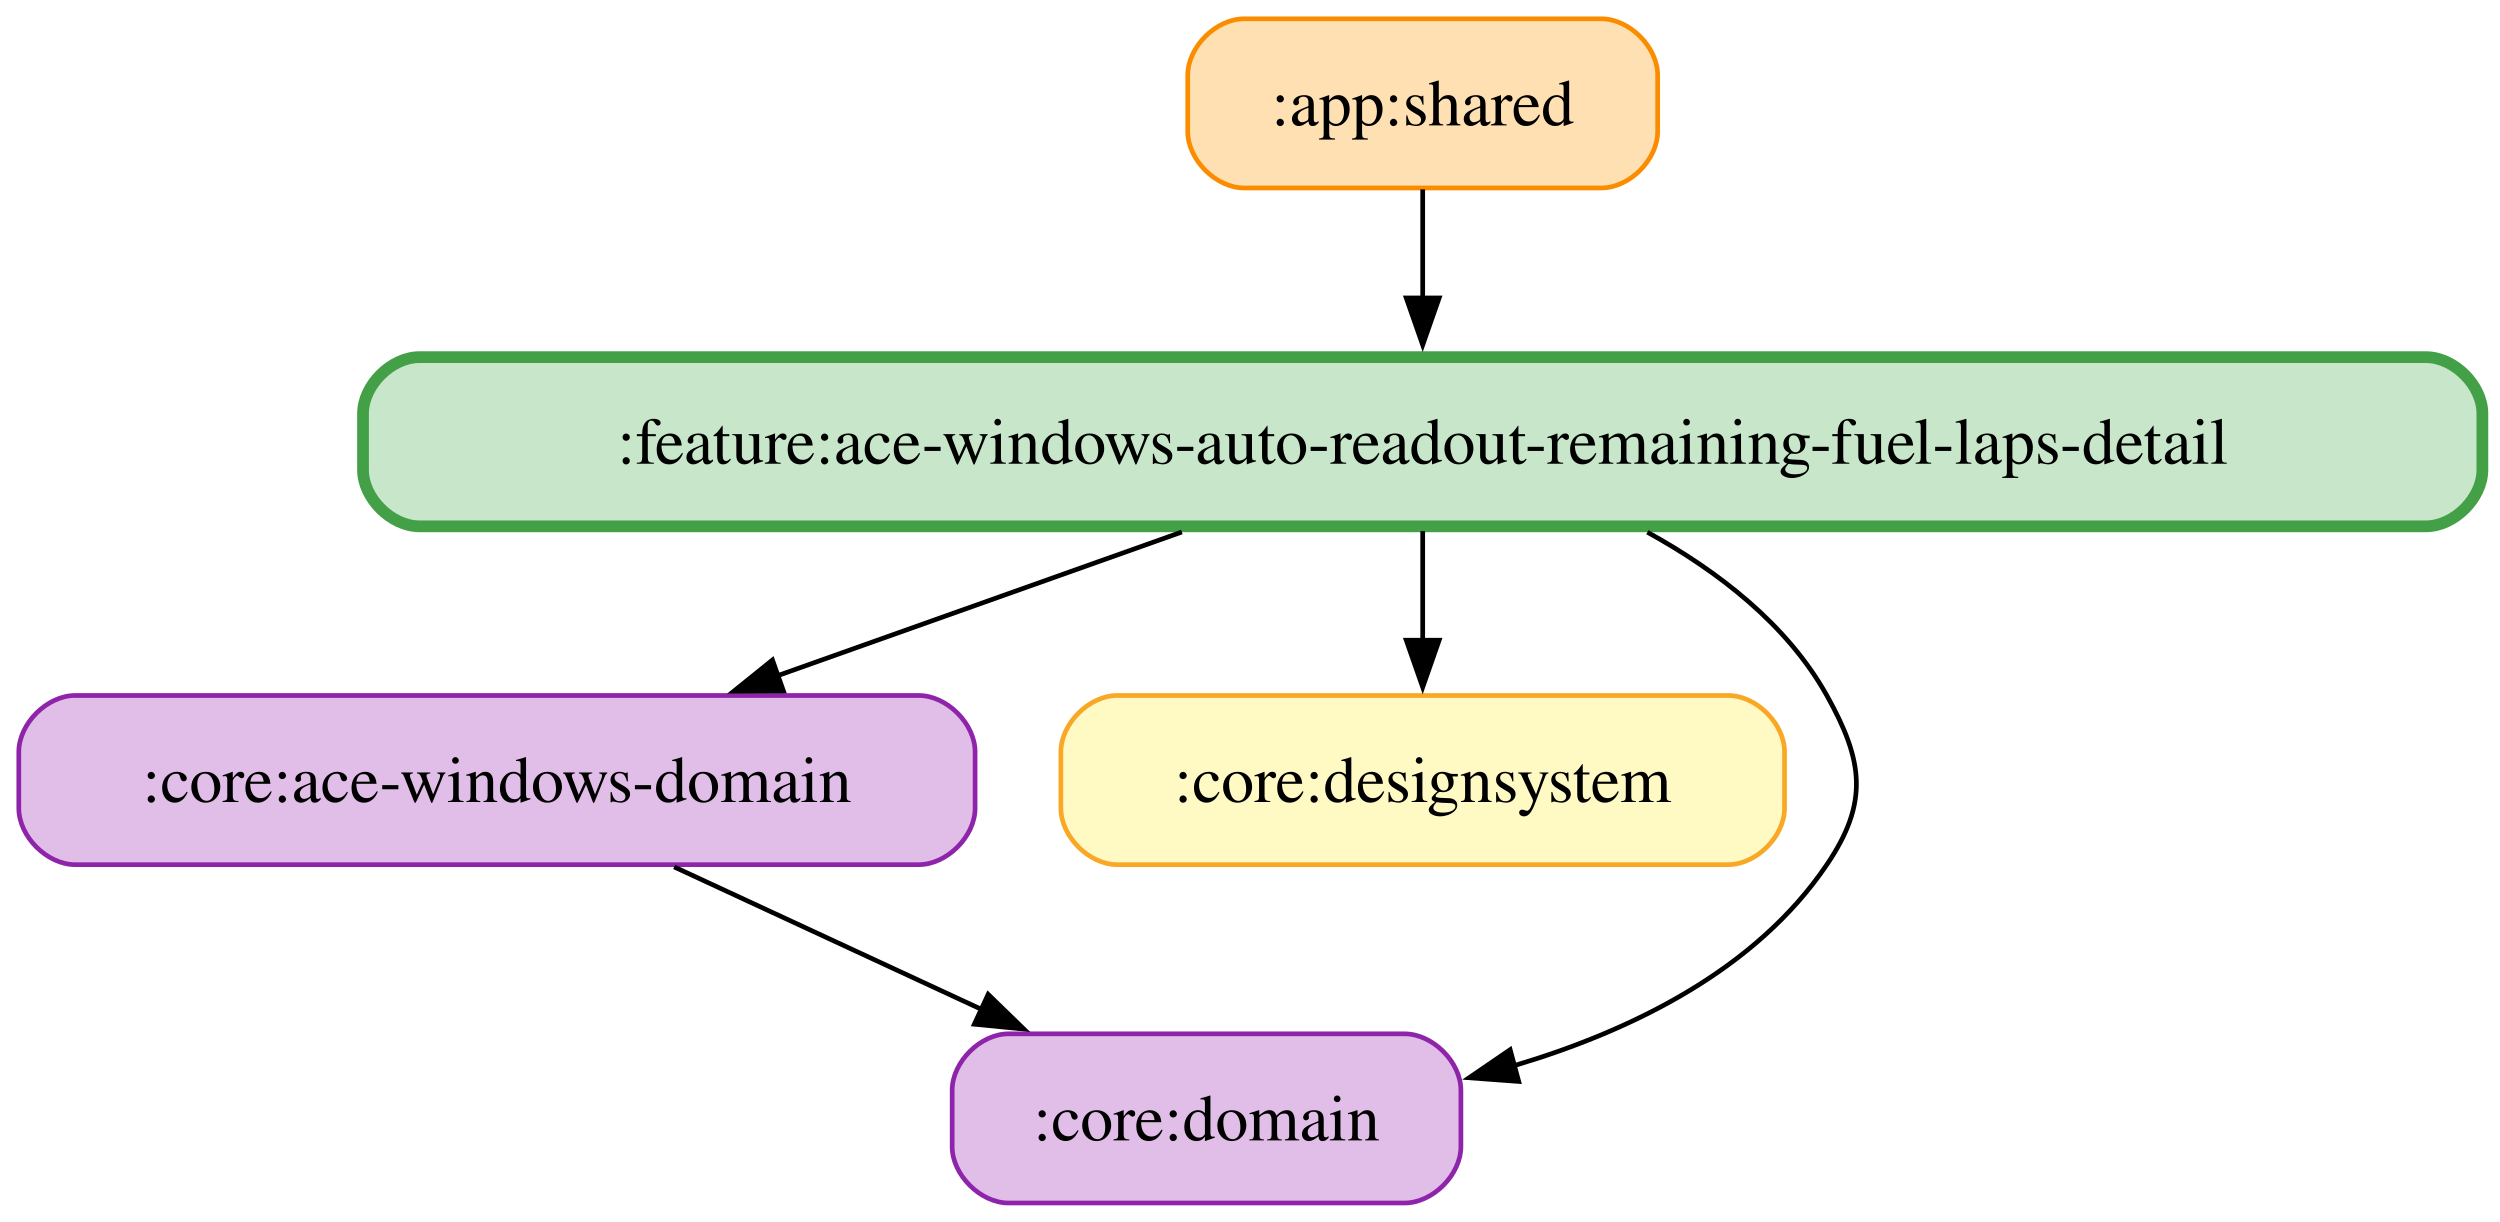
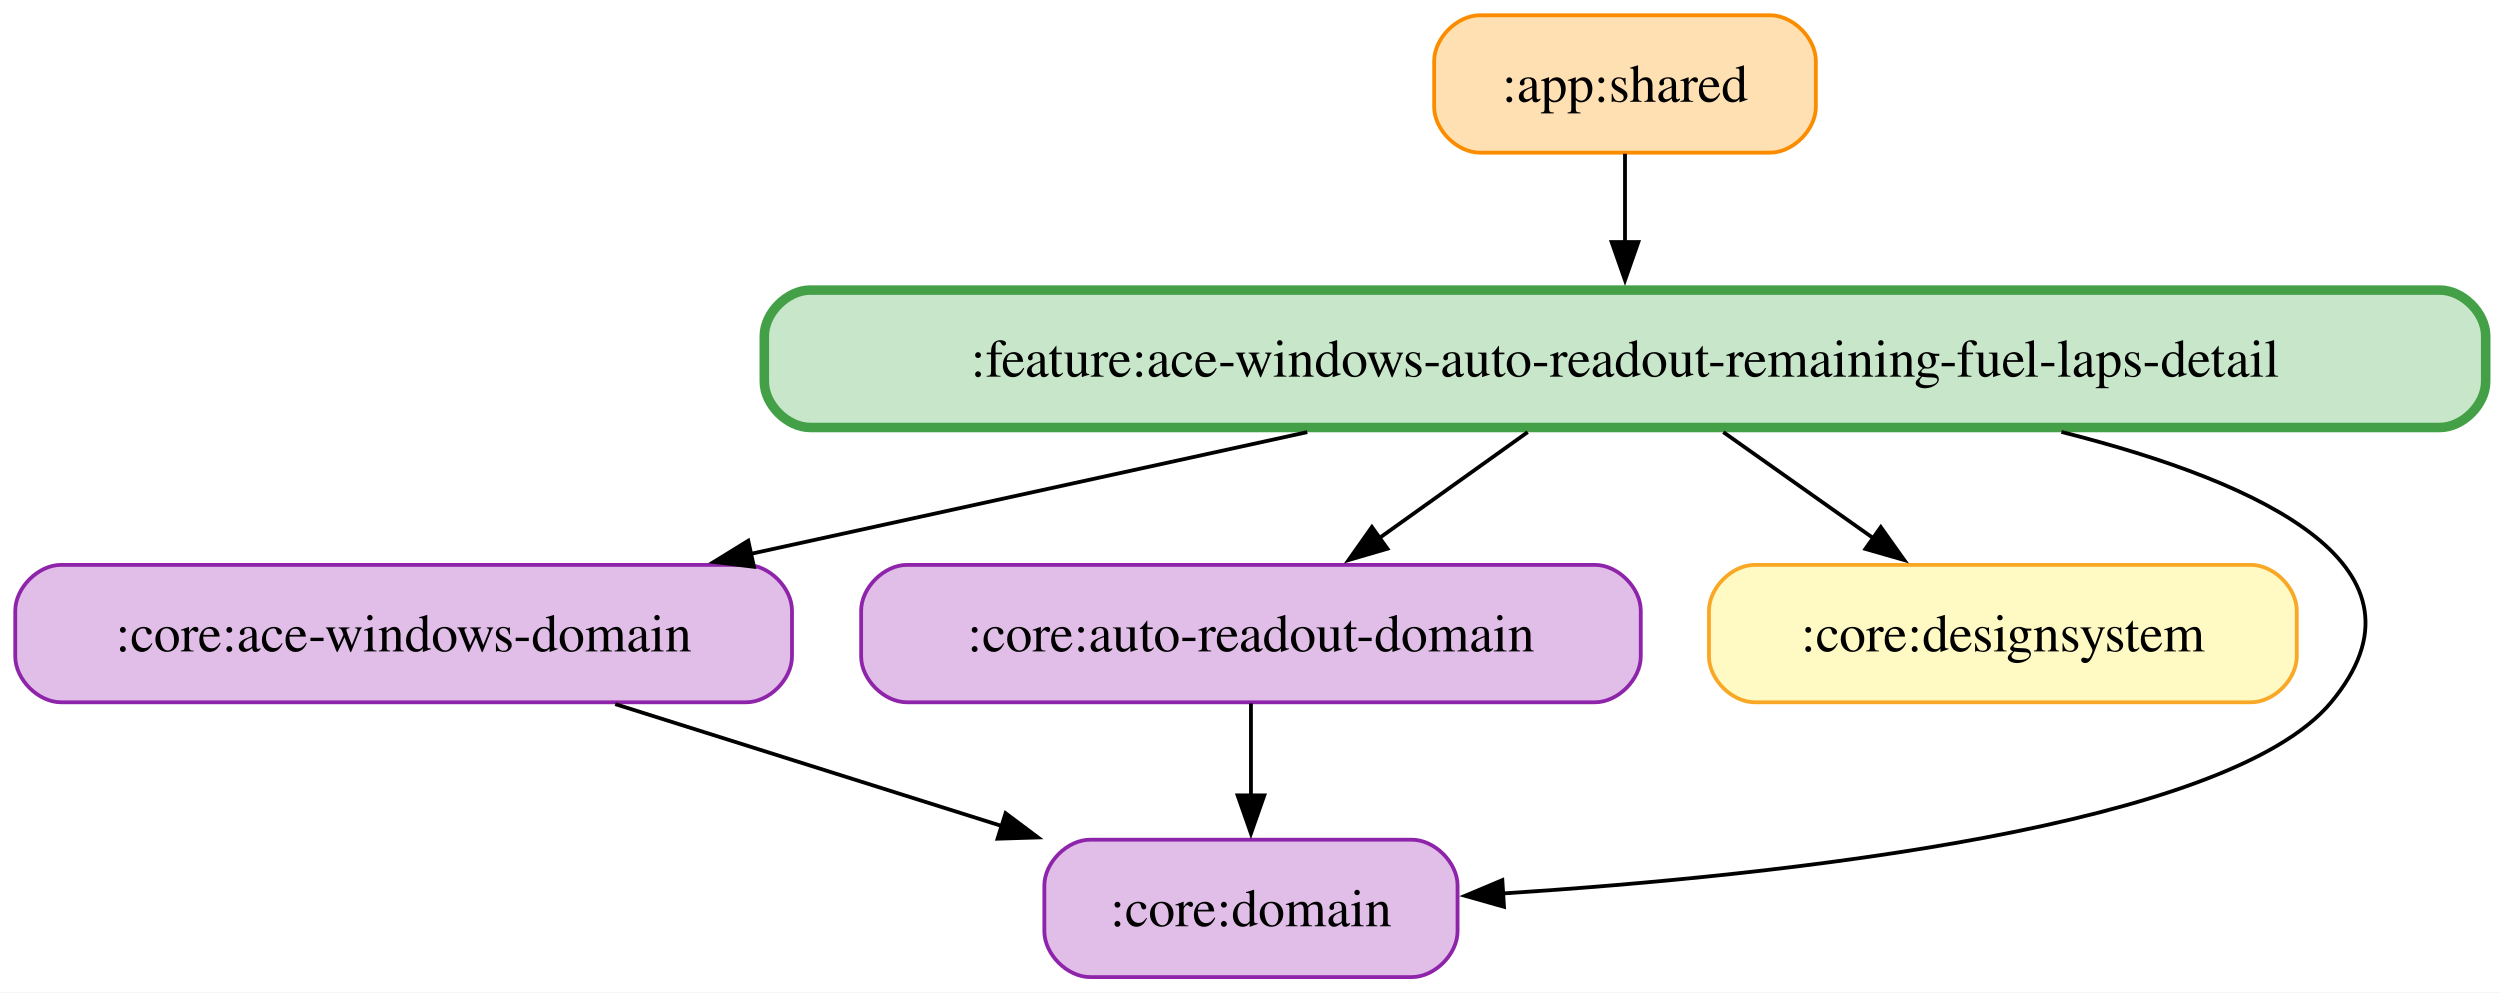
- <svg xmlns="http://www.w3.org/2000/svg" width="532pt" height="260pt" viewBox="0.00 0.00 532.00 260.00">
+ <svg xmlns="http://www.w3.org/2000/svg" width="655pt" height="260pt" viewBox="0.00 0.00 655.00 260.00">
  <g id="graph0" class="graph" transform="scale(1 1) rotate(0) translate(4 256)">
-     <polygon fill="white" stroke="none" points="-4,4 -4,-256 528.25,-256 528.25,4 -4,4" />
+     <polygon fill="white" stroke="none" points="-4,4 -4,-256 651.25,-256 651.25,4 -4,4" />
    <g id="node1" class="node">
-       <path fill="#ffe0b2" stroke="#fb8c00" d="M336.75,-252C336.75,-252 260.75,-252 260.75,-252 254.75,-252 248.75,-246 248.75,-240 248.75,-240 248.75,-228 248.75,-228 248.75,-222 254.75,-216 260.75,-216 260.75,-216 336.75,-216 336.75,-216 342.75,-216 348.75,-222 348.75,-228 348.75,-228 348.75,-240 348.75,-240 348.75,-246 342.75,-252 336.75,-252" />
-       <text xml:space="preserve" text-anchor="middle" x="298.75" y="-229.32" font-family="Times,serif" font-size="14.00">:app:shared</text>
+       <path fill="#ffe0b2" stroke="#fb8c00" d="M459.75,-252C459.75,-252 383.75,-252 383.75,-252 377.75,-252 371.75,-246 371.75,-240 371.75,-240 371.75,-228 371.75,-228 371.75,-222 377.75,-216 383.75,-216 383.75,-216 459.75,-216 459.75,-216 465.75,-216 471.75,-222 471.75,-228 471.75,-228 471.75,-240 471.75,-240 471.75,-246 465.75,-252 459.75,-252" />
+       <text xml:space="preserve" text-anchor="middle" x="421.75" y="-229.32" font-family="Times,serif" font-size="14.00">:app:shared</text>
    </g>
-     <g id="node5" class="node">
-       <path fill="#c8e6c9" stroke="#43a047" stroke-width="2.5" d="M512.25,-180C512.25,-180 85.25,-180 85.25,-180 79.25,-180 73.25,-174 73.25,-168 73.25,-168 73.25,-156 73.25,-156 73.25,-150 79.25,-144 85.25,-144 85.25,-144 512.25,-144 512.25,-144 518.25,-144 524.25,-150 524.25,-156 524.25,-156 524.25,-168 524.25,-168 524.25,-174 518.25,-180 512.25,-180" />
-       <text xml:space="preserve" text-anchor="middle" x="298.75" y="-157.32" font-family="Times,serif" font-size="14.00">:feature:ace-windows-auto-readout-remaining-fuel-laps-detail</text>
+     <g id="node6" class="node">
+       <path fill="#c8e6c9" stroke="#43a047" stroke-width="2.5" d="M635.25,-180C635.25,-180 208.25,-180 208.25,-180 202.25,-180 196.25,-174 196.25,-168 196.25,-168 196.25,-156 196.25,-156 196.25,-150 202.25,-144 208.25,-144 208.25,-144 635.25,-144 635.25,-144 641.25,-144 647.25,-150 647.25,-156 647.25,-156 647.25,-168 647.25,-168 647.25,-174 641.25,-180 635.25,-180" />
+       <text xml:space="preserve" text-anchor="middle" x="421.75" y="-157.32" font-family="Times,serif" font-size="14.00">:feature:ace-windows-auto-readout-remaining-fuel-laps-detail</text>
    </g>
    <g id="edge1" class="edge">
-       <path fill="none" stroke="black" d="M298.75,-215.7C298.75,-208.71 298.75,-200.44 298.75,-192.55" />
-       <polygon fill="black" stroke="black" points="302.25,-192.59 298.75,-182.59 295.25,-192.59 302.25,-192.59" />
+       <path fill="none" stroke="black" d="M421.75,-215.7C421.75,-208.71 421.75,-200.44 421.75,-192.55" />
+       <polygon fill="black" stroke="black" points="425.25,-192.59 421.75,-182.59 418.25,-192.59 425.25,-192.59" />
    </g>
    <g id="node2" class="node">
      <path fill="#e1bee7" stroke="#8e24aa" d="M191.5,-108C191.5,-108 12,-108 12,-108 6,-108 0,-102 0,-96 0,-96 0,-84 0,-84 0,-78 6,-72 12,-72 12,-72 191.5,-72 191.5,-72 197.5,-72 203.5,-78 203.5,-84 203.5,-84 203.5,-96 203.5,-96 203.5,-102 197.5,-108 191.5,-108" />
      <text xml:space="preserve" text-anchor="middle" x="101.75" y="-85.33" font-family="Times,serif" font-size="14.00">:core:ace-windows-domain</text>
    </g>
-     <g id="node4" class="node">
-       <path fill="#e1bee7" stroke="#8e24aa" d="M294.88,-36C294.88,-36 210.62,-36 210.62,-36 204.62,-36 198.62,-30 198.62,-24 198.62,-24 198.62,-12 198.62,-12 198.62,-6 204.62,0 210.62,0 210.62,0 294.88,0 294.88,0 300.88,0 306.88,-6 306.88,-12 306.88,-12 306.88,-24 306.88,-24 306.88,-30 300.88,-36 294.88,-36" />
-       <text xml:space="preserve" text-anchor="middle" x="252.75" y="-13.32" font-family="Times,serif" font-size="14.00">:core:domain</text>
+     <g id="node5" class="node">
+       <path fill="#e1bee7" stroke="#8e24aa" d="M365.88,-36C365.88,-36 281.62,-36 281.62,-36 275.62,-36 269.62,-30 269.62,-24 269.62,-24 269.62,-12 269.62,-12 269.62,-6 275.62,0 281.62,0 281.62,0 365.88,0 365.88,0 371.88,0 377.88,-6 377.88,-12 377.88,-12 377.88,-24 377.88,-24 377.88,-30 371.88,-36 365.88,-36" />
+       <text xml:space="preserve" text-anchor="middle" x="323.75" y="-13.32" font-family="Times,serif" font-size="14.00">:core:domain</text>
    </g>
    <g id="edge2" class="edge">
-       <path fill="none" stroke="black" d="M139.46,-71.52C159.27,-62.34 183.74,-50.99 204.87,-41.2" />
-       <polygon fill="black" stroke="black" points="206.28,-44.4 213.88,-37.02 203.34,-38.05 206.28,-44.4" />
+       <path fill="none" stroke="black" d="M157.2,-71.52C188,-61.8 226.5,-49.66 258.73,-39.5" />
+       <polygon fill="black" stroke="black" points="259.46,-42.94 267.95,-36.59 257.36,-36.26 259.46,-42.94" />
    </g>
    <g id="node3" class="node">
-       <path fill="#fff9c4" stroke="#f9a825" d="M363.75,-108C363.75,-108 233.75,-108 233.75,-108 227.75,-108 221.75,-102 221.75,-96 221.75,-96 221.75,-84 221.75,-84 221.75,-78 227.75,-72 233.75,-72 233.75,-72 363.75,-72 363.75,-72 369.75,-72 375.75,-78 375.75,-84 375.75,-84 375.75,-96 375.75,-96 375.75,-102 369.75,-108 363.75,-108" />
-       <text xml:space="preserve" text-anchor="middle" x="298.75" y="-85.33" font-family="Times,serif" font-size="14.00">:core:designsystem</text>
+       <path fill="#e1bee7" stroke="#8e24aa" d="M413.88,-108C413.88,-108 233.62,-108 233.62,-108 227.62,-108 221.62,-102 221.62,-96 221.62,-96 221.62,-84 221.62,-84 221.62,-78 227.62,-72 233.62,-72 233.62,-72 413.88,-72 413.88,-72 419.88,-72 425.88,-78 425.88,-84 425.88,-84 425.88,-96 425.88,-96 425.88,-102 419.88,-108 413.88,-108" />
+       <text xml:space="preserve" text-anchor="middle" x="323.75" y="-85.33" font-family="Times,serif" font-size="14.00">:core:auto-readout-domain</text>
+     </g>
+     <g id="edge3" class="edge">
+       <path fill="none" stroke="black" d="M323.75,-71.7C323.75,-64.41 323.75,-55.73 323.75,-47.54" />
+       <polygon fill="black" stroke="black" points="327.25,-47.62 323.75,-37.62 320.25,-47.62 327.25,-47.62" />
+     </g>
+     <g id="node4" class="node">
+       <path fill="#fff9c4" stroke="#f9a825" d="M585.75,-108C585.75,-108 455.75,-108 455.75,-108 449.75,-108 443.75,-102 443.75,-96 443.75,-96 443.75,-84 443.75,-84 443.75,-78 449.75,-72 455.75,-72 455.75,-72 585.75,-72 585.75,-72 591.75,-72 597.75,-78 597.75,-84 597.75,-84 597.75,-96 597.75,-96 597.75,-102 591.75,-108 585.75,-108" />
+       <text xml:space="preserve" text-anchor="middle" x="520.75" y="-85.33" font-family="Times,serif" font-size="14.00">:core:designsystem</text>
+     </g>
+     <g id="edge6" class="edge">
+       <path fill="none" stroke="black" d="M338.51,-142.79C293.77,-133 238.54,-120.92 192.68,-110.89" />
+       <polygon fill="black" stroke="black" points="193.54,-107.5 183.02,-108.78 192.04,-114.33 193.54,-107.5" />
+     </g>
+     <g id="edge5" class="edge">
+       <path fill="none" stroke="black" d="M396.26,-142.79C384.42,-134.33 370.18,-124.16 357.46,-115.08" />
+       <polygon fill="black" stroke="black" points="359.5,-112.24 349.33,-109.27 355.44,-117.93 359.5,-112.24" />
+     </g>
+     <g id="edge7" class="edge">
+       <path fill="none" stroke="black" d="M447.5,-142.79C459.58,-134.25 474.13,-123.96 487.07,-114.81" />
+       <polygon fill="black" stroke="black" points="488.77,-117.9 494.91,-109.27 484.73,-112.18 488.77,-117.9" />
    </g>
    <g id="edge4" class="edge">
-       <path fill="none" stroke="black" d="M247.5,-142.79C221.14,-133.42 188.85,-121.95 161.37,-112.18" />
-       <polygon fill="black" stroke="black" points="162.72,-108.95 152.13,-108.9 160.38,-115.55 162.72,-108.95" />
-     </g>
-     <g id="edge5" class="edge">
-       <path fill="none" stroke="black" d="M298.75,-142.97C298.75,-135.87 298.75,-127.54 298.75,-119.65" />
-       <polygon fill="black" stroke="black" points="302.25,-119.76 298.75,-109.76 295.25,-119.76 302.25,-119.76" />
-     </g>
-     <g id="edge3" class="edge">
-       <path fill="none" stroke="black" d="M346.56,-142.75C361.51,-134.52 376.29,-123.16 384.75,-108 392.55,-94.03 393.71,-85.25 384.75,-72 369.63,-49.63 343.35,-36.71 318.2,-29.23" />
-       <polygon fill="black" stroke="black" points="319.18,-25.87 308.61,-26.65 317.36,-32.63 319.18,-25.87" />
+       <path fill="none" stroke="black" d="M536.1,-142.83C589.64,-129.35 635.89,-107.1 606.75,-72 579.68,-39.4 464.34,-26.73 389.52,-21.9" />
+       <polygon fill="black" stroke="black" points="390.04,-18.42 379.84,-21.3 389.61,-25.41 390.04,-18.42" />
    </g>
  </g>
</svg>
